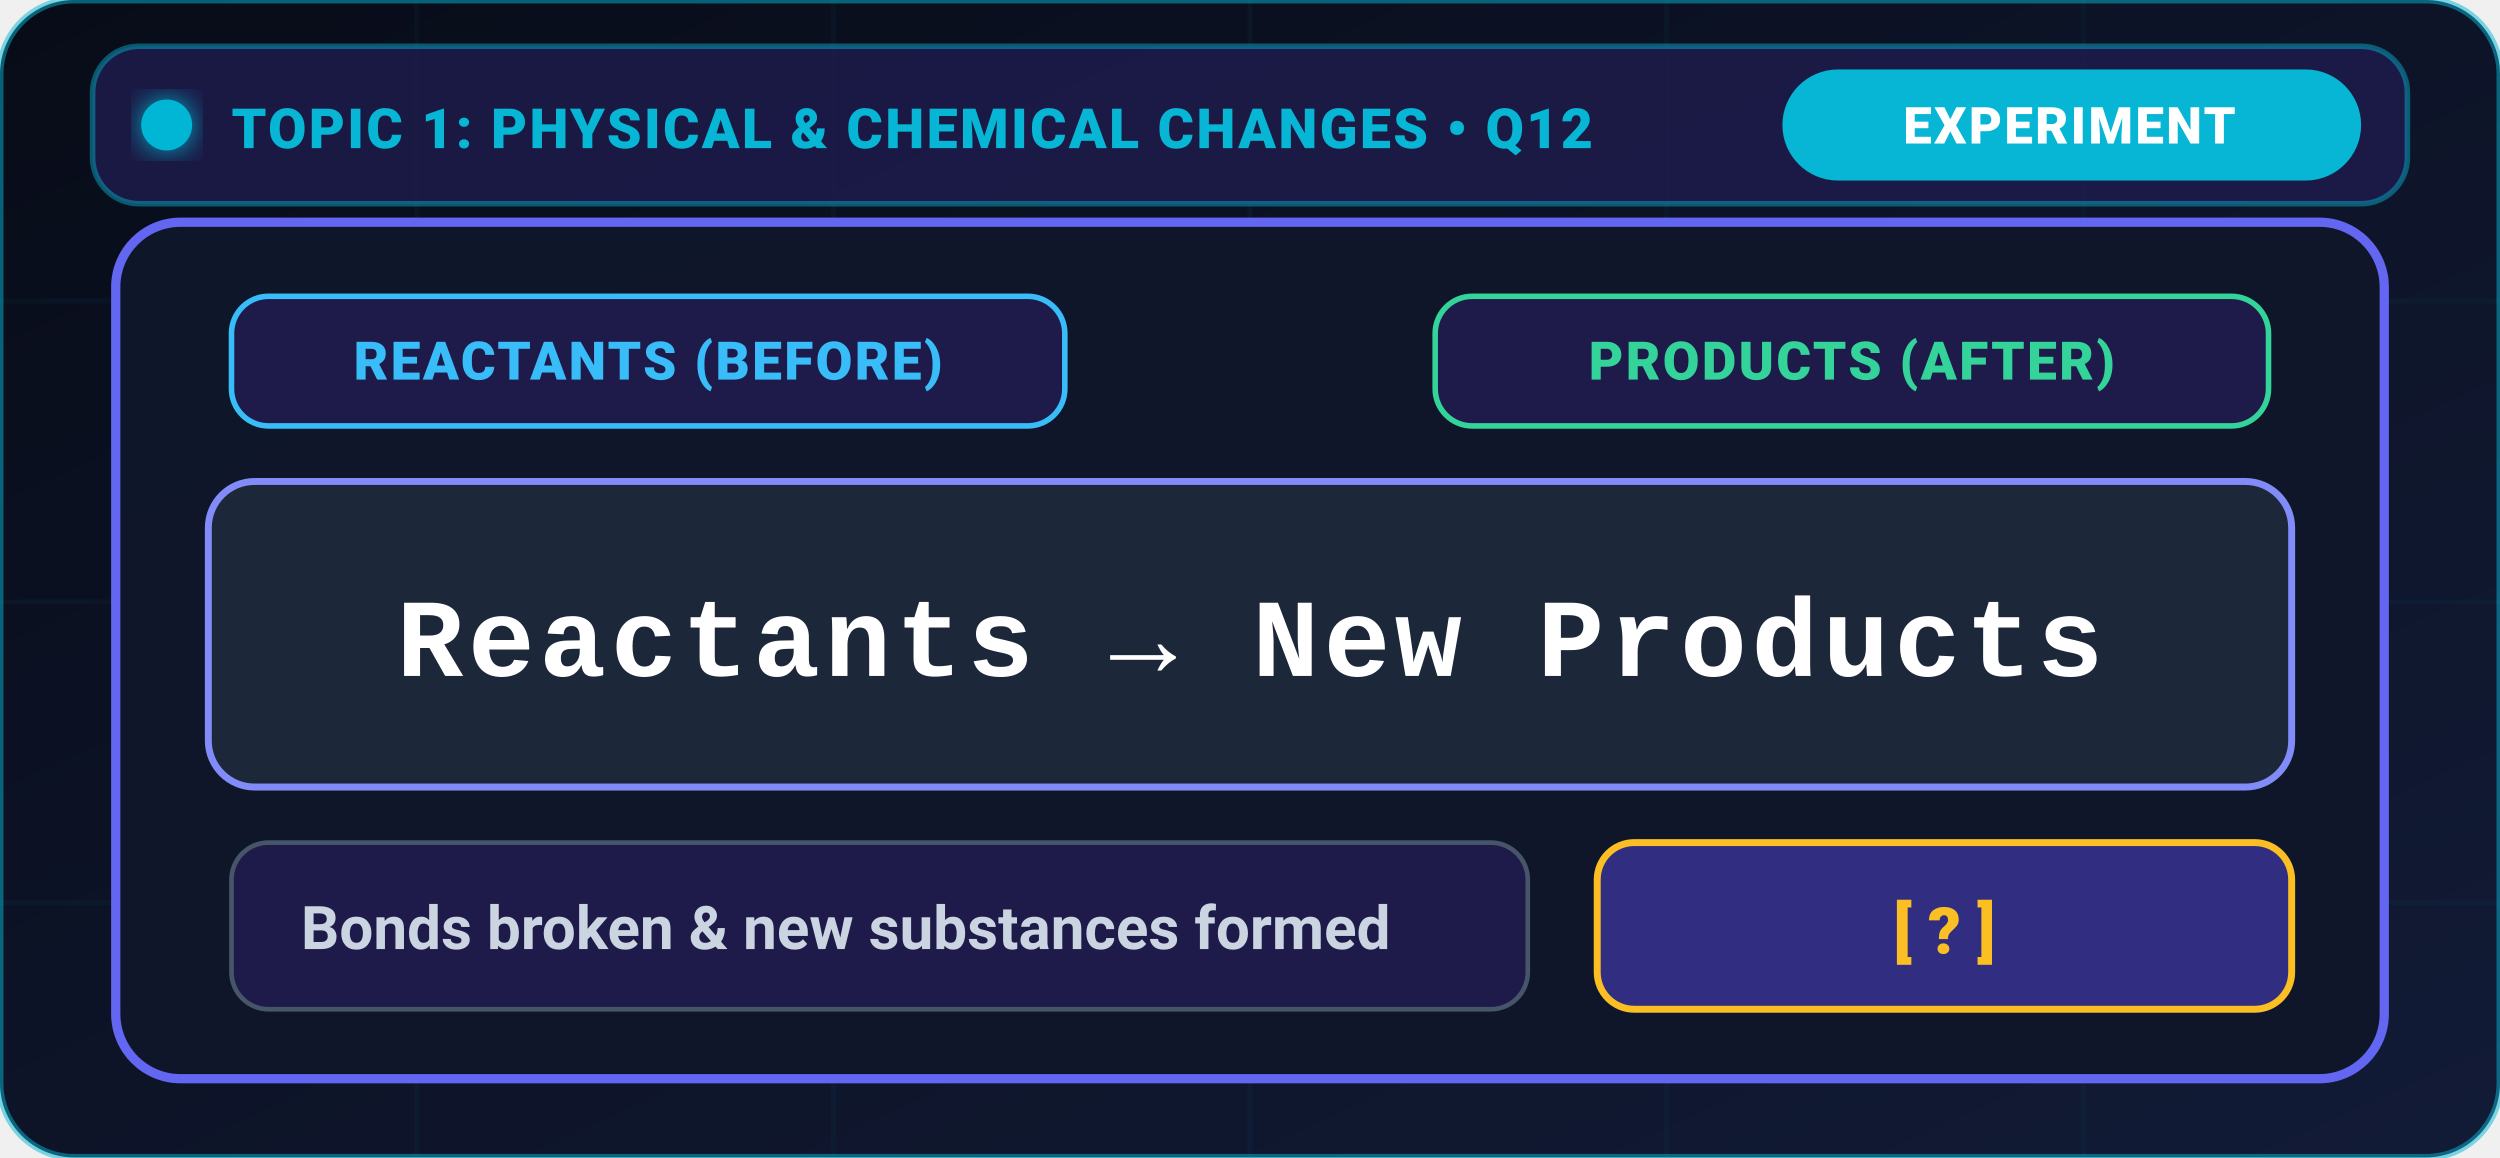
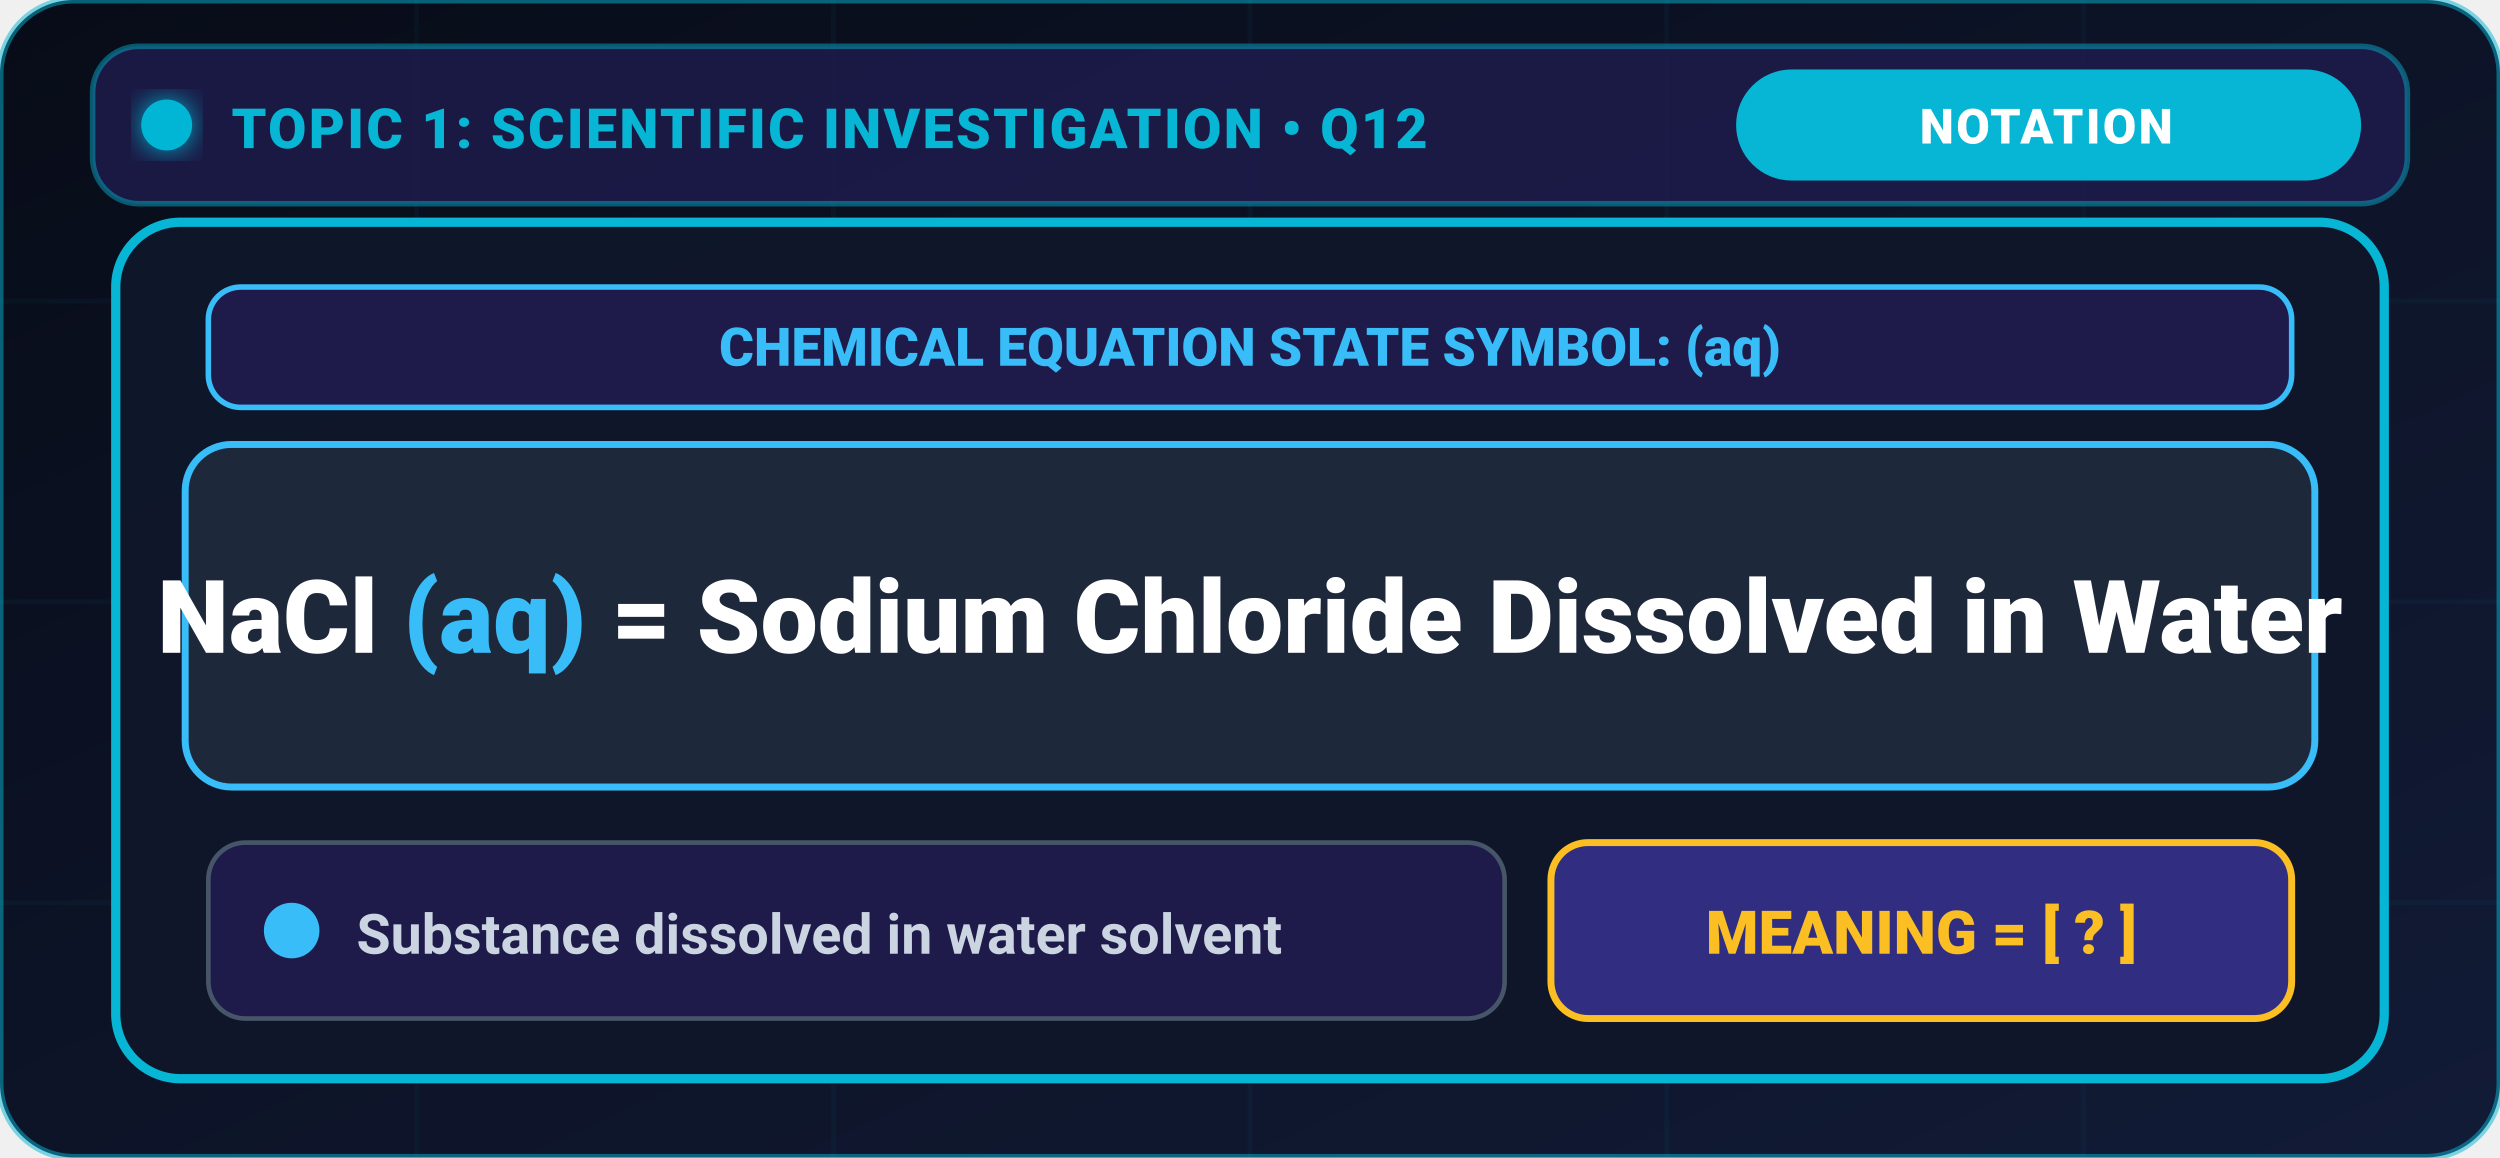
<svg xmlns="http://www.w3.org/2000/svg" viewBox="0 0 540 250" width="100%" height="100%">
  <defs>
    <linearGradient id="bg_t1_12" x1="0%" y1="0%" x2="100%" y2="100%">
      <stop offset="0%" stop-color="#080c18" />
      <stop offset="50%" stop-color="#0d1428" />
      <stop offset="100%" stop-color="#121b36" />
+     </linearGradient>
+     <linearGradient id="heat_grad" x1="0%" y1="100%" x2="0%" y2="0%">
+       <stop offset="0%" stop-color="#ef4444" />
+       <stop offset="100%" stop-color="#f59e0b" />
    </linearGradient>
    <filter id="glow_t1_12" x="-20%" y="-20%" width="140%" height="140%">
      <feGaussianBlur stdDeviation="3" result="blur" />
      <feComposite in="SourceGraphic" in2="blur" operator="over" />
    </filter>
  </defs>
  <rect width="540" height="250" rx="16" fill="url(#bg_t1_12)" stroke="#06b6d4" stroke-width="1.5" stroke-opacity="0.5" />
  <g opacity="0.04" stroke="#06b6d4" stroke-width="1">
    <line x1="90" y1="0" x2="90" y2="250" />
    <line x1="180" y1="0" x2="180" y2="250" />
    <line x1="270" y1="0" x2="270" y2="250" />
    <line x1="360" y1="0" x2="360" y2="250" />
    <line x1="450" y1="0" x2="450" y2="250" />
    <line x1="0" y1="65" x2="540" y2="65" />
    <line x1="0" y1="130" x2="540" y2="130" />
    <line x1="0" y1="195" x2="540" y2="195" />
  </g>
  <rect x="20" y="10" width="500" height="34" rx="10" fill="#1e1b4b" fill-opacity="0.85" stroke="#06b6d4" stroke-width="1.2" stroke-opacity="0.45" />
  <circle cx="36" cy="27" r="5.5" fill="#06b6d4" filter="url(#glow_t1_12)" />
-   <text x="50" y="32" fill="#06b6d4" font-family="'Segoe UI', Roboto, sans-serif" font-size="12" font-weight="900" letter-spacing="0.5">TOPIC 1: PHYSICAL &amp; CHEMICAL CHANGES • Q12</text>
-   <rect x="385" y="15" width="125" height="24" rx="12" fill="#06b6d4" />
-   <text x="447" y="31" fill="#ffffff" font-family="'Segoe UI', Roboto, sans-serif" font-size="11" font-weight="900" text-anchor="middle" letter-spacing="0.5">EXPERIMENT</text>
+   <text x="50" y="32" fill="#06b6d4" font-family="'Segoe UI', Roboto, sans-serif" font-size="12" font-weight="900" letter-spacing="0.5">TOPIC 1: SCIENTIFIC INVESTIGATION • Q12</text>
+   <rect x="375" y="15" width="135" height="24" rx="12" fill="#06b6d4" />
+   <text x="442" y="31" fill="#ffffff" font-family="'Segoe UI', Roboto, sans-serif" font-size="10.5" font-weight="900" text-anchor="middle" letter-spacing="0.5">NOTATION</text>
  <g transform="translate(25, 48)">
-     <rect x="0" y="0" width="490" height="185" rx="14" fill="#0f172a" fill-opacity="0.95" stroke="#6366f1" stroke-width="2" />
-     <rect x="25" y="16" width="180" height="28" rx="8" fill="#1e1b4b" stroke="#38bdf8" stroke-width="1.2" />
-     <text x="115" y="34" fill="#38bdf8" font-family="'Segoe UI', Roboto, sans-serif" font-size="11.5" font-weight="900" text-anchor="middle" letter-spacing="0.5">REACTANTS (BEFORE)</text>
-     <rect x="285" y="16" width="180" height="28" rx="8" fill="#1e1b4b" stroke="#34d399" stroke-width="1.2" />
-     <text x="375" y="34" fill="#34d399" font-family="'Segoe UI', Roboto, sans-serif" font-size="11.5" font-weight="900" text-anchor="middle" letter-spacing="0.5">PRODUCTS (AFTER)</text>
-     <rect x="20" y="56" width="450" height="66" rx="10" fill="#1e293b" fill-opacity="0.9" stroke="#818cf8" stroke-width="1.5" />
-     <text x="245" y="98" fill="#ffffff" font-family="'Consolas', 'Courier New', monospace" font-size="24" font-weight="900" text-anchor="middle" letter-spacing="1">
-         Reactants  →  New Products
-       </text>
-     <g transform="translate(25, 134)">
-       <rect x="0" y="0" width="280" height="36" rx="8" fill="#1e1b4b" stroke="#475569" stroke-width="1" />
-       <text x="15" y="23" fill="#cbd5e1" font-family="'Segoe UI', Roboto, sans-serif" font-size="13" font-weight="700">Bonds broken &amp; new substances formed</text>
-       <rect x="295" y="0" width="150" height="36" rx="8" fill="#312e81" stroke="#fbbf24" stroke-width="1.5" />
-       <text x="370" y="24" fill="#fbbf24" font-family="'Segoe UI', Roboto, sans-serif" font-size="14" font-weight="900" text-anchor="middle">[ ? ]</text>
+     <rect x="0" y="0" width="490" height="185" rx="14" fill="#0f172a" fill-opacity="0.95" stroke="#06b6d4" stroke-width="2" />
+     <rect x="20" y="14" width="450" height="26" rx="7" fill="#1e1b4b" stroke="#38bdf8" stroke-width="1.2" />
+     <text x="245" y="31" fill="#38bdf8" font-family="'Segoe UI', Roboto, sans-serif" font-size="11.5" font-weight="900" text-anchor="middle">CHEMICAL EQUATION STATE SYMBOL: (aq)</text>
+     <rect x="15" y="48" width="460" height="74" rx="10" fill="#1e293b" fill-opacity="0.95" stroke="#38bdf8" stroke-width="1.5" />
+     <text x="245" y="93" fill="#ffffff" font-family="'Segoe UI', Roboto, sans-serif" font-size="22" font-weight="900" text-anchor="middle">
+       NaCl <tspan fill="#38bdf8" font-weight="900">(aq)</tspan>  =  Sodium Chloride Dissolved in Water
+     </text>
+     <g transform="translate(20, 134)">
+       <rect x="0" y="0" width="280" height="38" rx="8" fill="#1e1b4b" stroke="#475569" stroke-width="1" />
+       <circle cx="18" cy="19" r="6" fill="#38bdf8" />
+       <text x="32" y="24" fill="#cbd5e1" font-family="'Segoe UI', Roboto, sans-serif" font-size="12" font-weight="700">Substance dissolved in water solvent</text>
+       <rect x="290" y="0" width="160" height="38" rx="8" fill="#312e81" stroke="#fbbf24" stroke-width="1.5" />
+       <text x="370" y="24" fill="#fbbf24" font-family="'Segoe UI', Roboto, sans-serif" font-size="13" font-weight="900" text-anchor="middle">MEANING = [ ? ]</text>
    </g>
  </g>
</svg>
